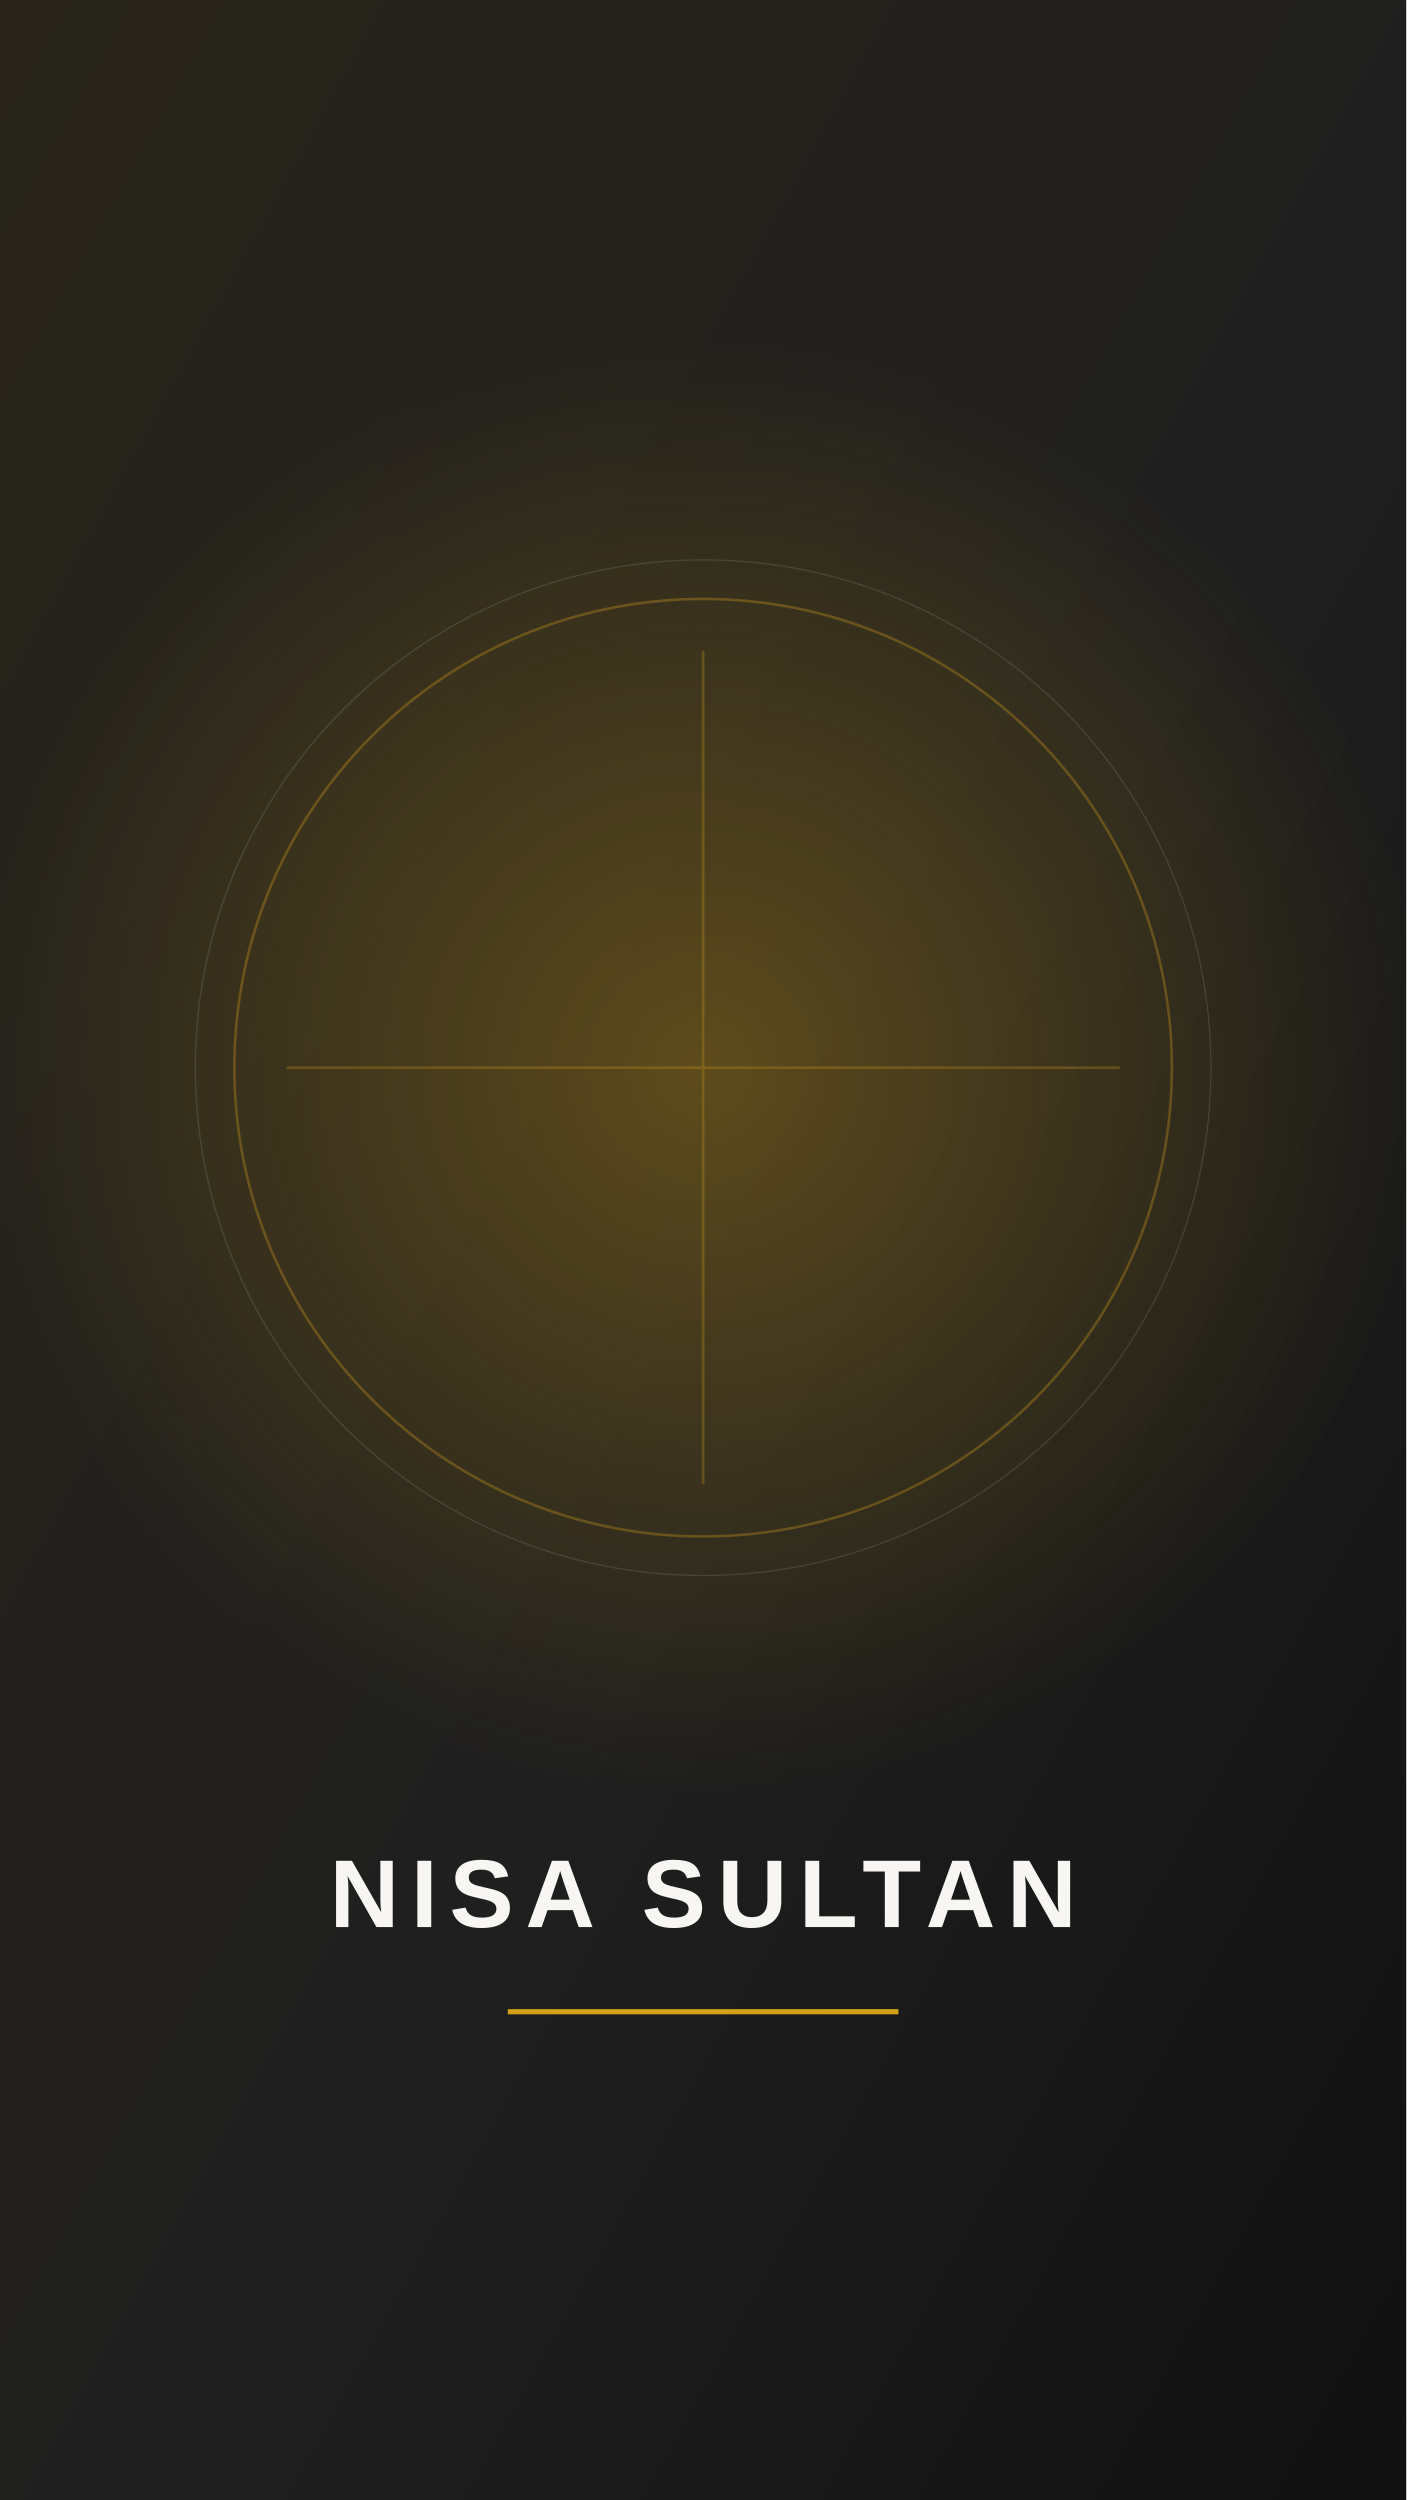
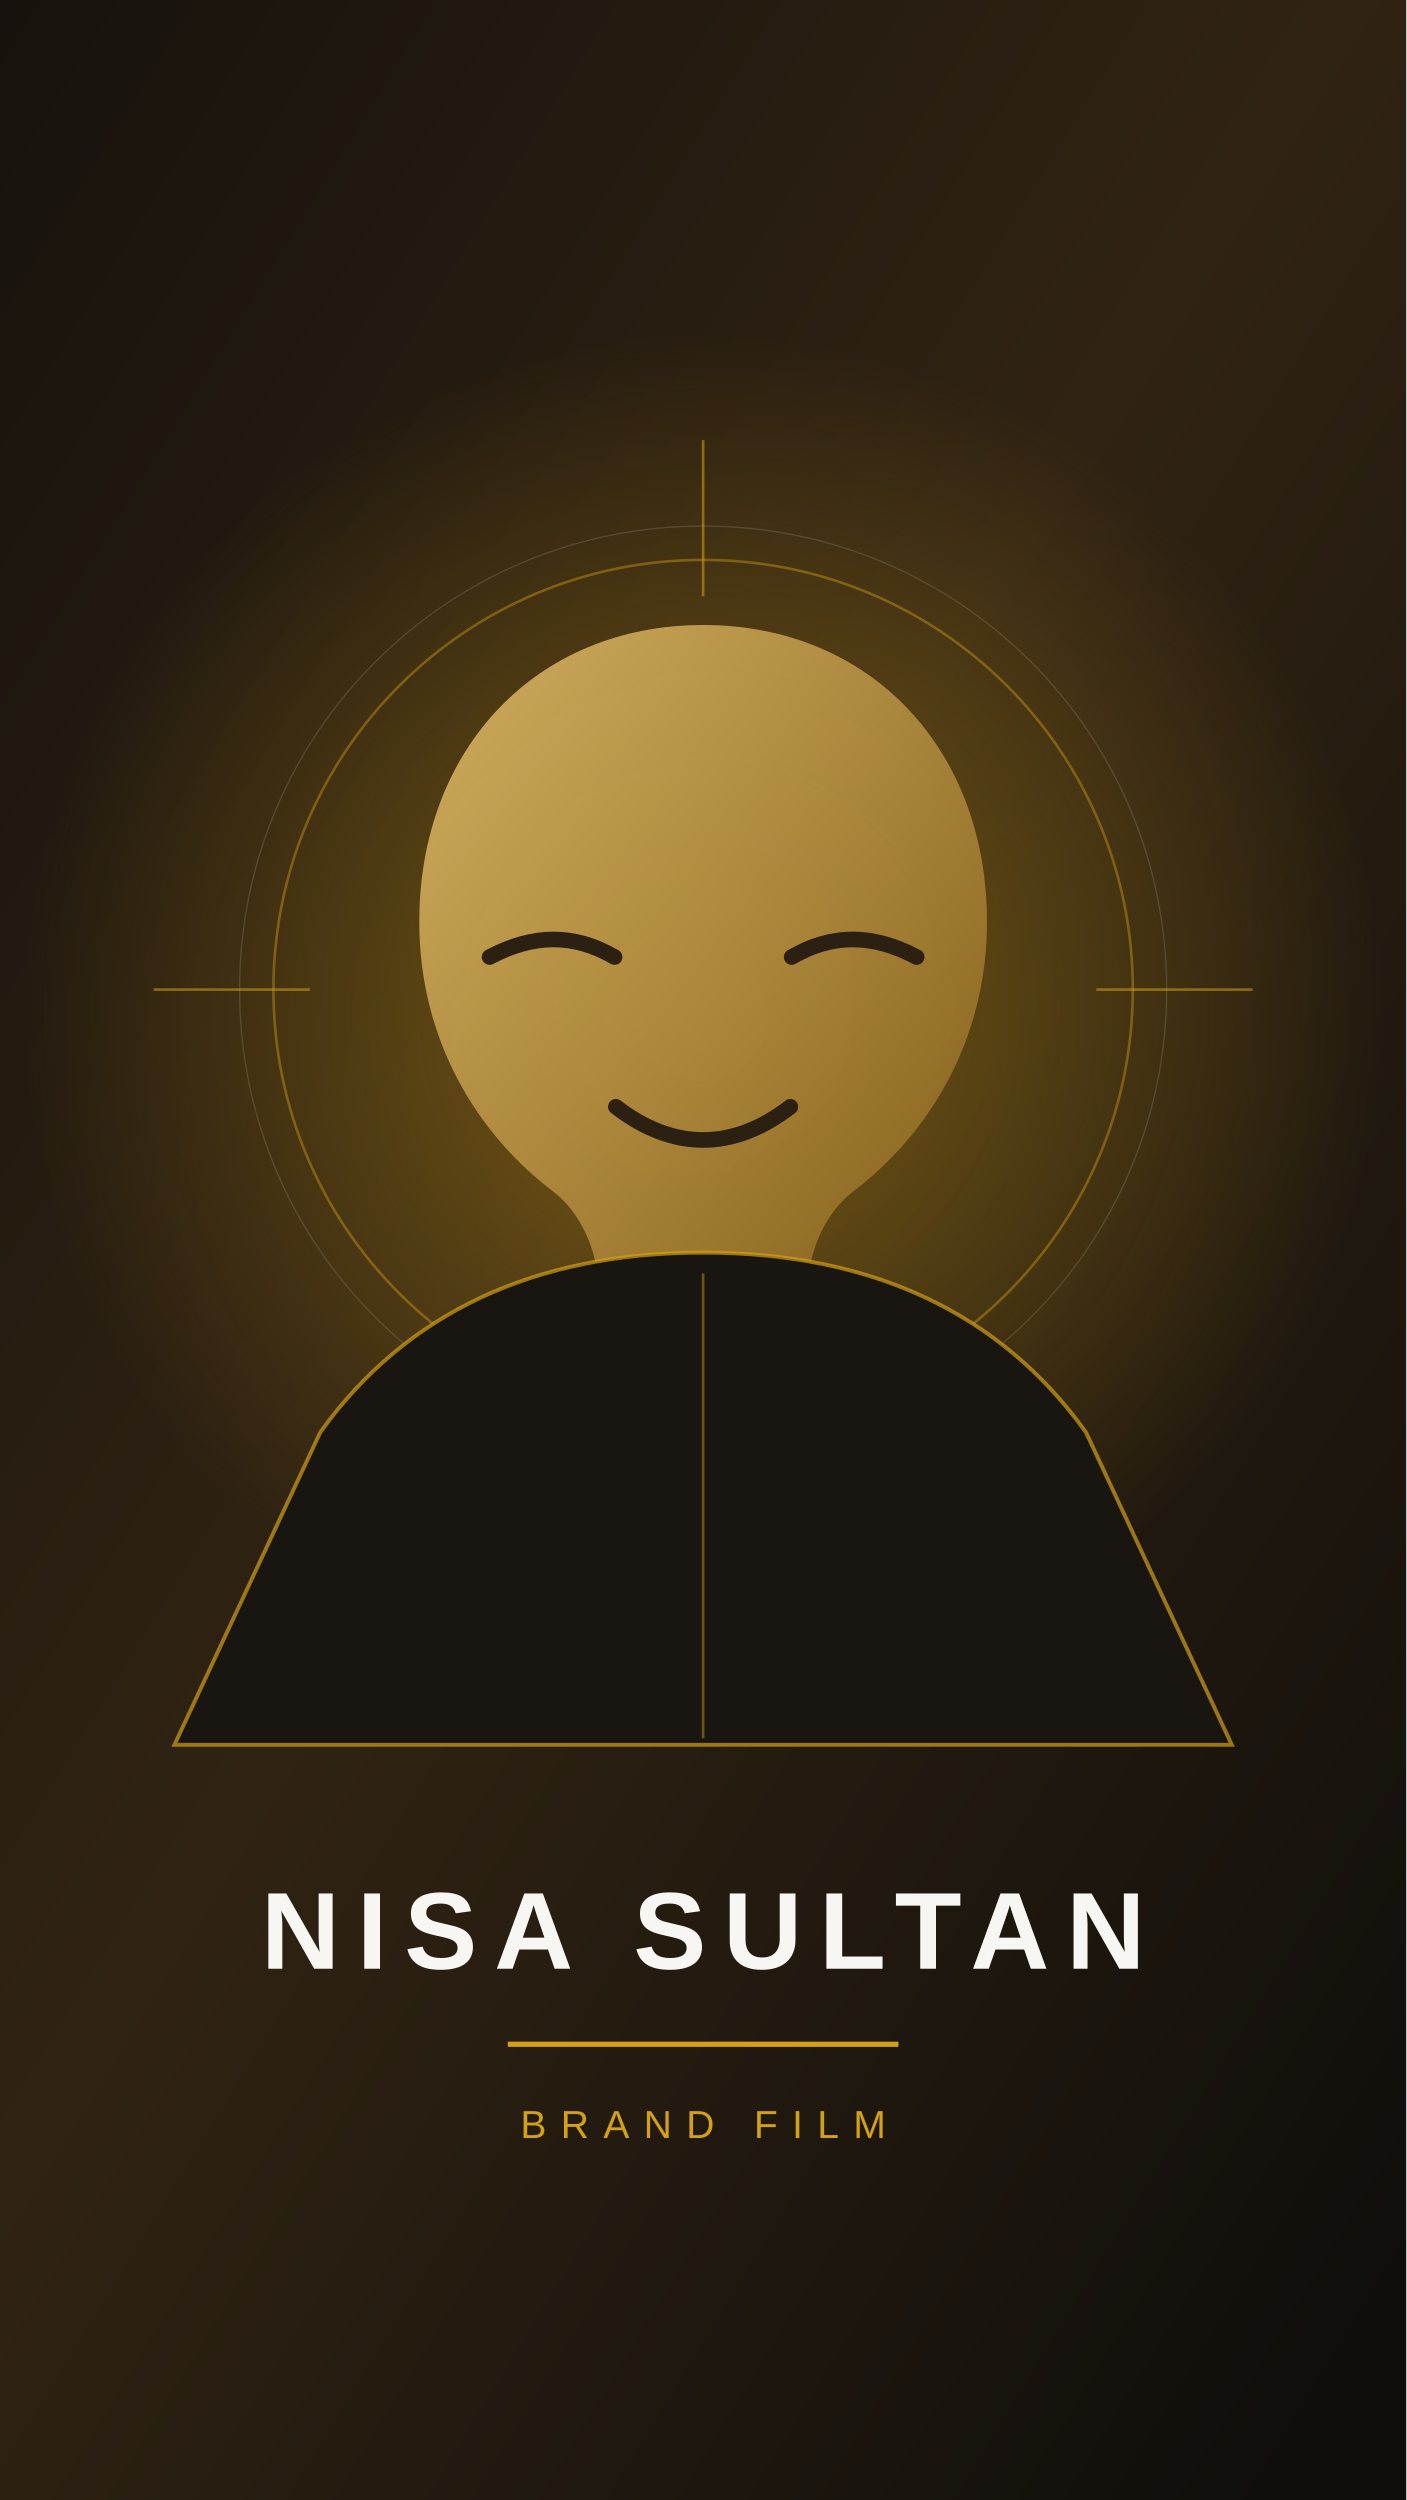
- <svg xmlns="http://www.w3.org/2000/svg" viewBox="0 0 1080 1920" role="img" aria-label="Nisa Sultan brand film poster">
+ <svg xmlns="http://www.w3.org/2000/svg" viewBox="0 0 1080 1920" role="img" aria-label="Nisa Sultan brand film cover">
  <defs>
-     <linearGradient id="bg" x1="0" y1="0" x2="1" y2="1">
-       <stop stop-color="#29251b" />
-       <stop offset=".55" stop-color="#1f1f1f" />
-       <stop offset="1" stop-color="#111" />
+     <linearGradient id="backdrop" x1="0" y1="0" x2=".9" y2="1">
+       <stop stop-color="#17120d" />
+       <stop offset=".48" stop-color="#302313" />
+       <stop offset="1" stop-color="#100e0b" />
    </linearGradient>
-     <radialGradient id="glow">
-       <stop stop-color="#d4a017" stop-opacity=".34" />
+     <radialGradient id="halo">
+       <stop stop-color="#d4a017" stop-opacity=".46" />
      <stop offset="1" stop-color="#d4a017" stop-opacity="0" />
    </radialGradient>
+     <linearGradient id="silhouette" x1="0" y1="0" x2="1" y2="1">
+       <stop stop-color="#e2bd69" />
+       <stop offset="1" stop-color="#88601a" />
+     </linearGradient>
  </defs>
-   <rect width="1080" height="1920" fill="url(#bg)" />
-   <circle cx="540" cy="820" r="560" fill="url(#glow)" />
-   <circle cx="540" cy="820" r="360" fill="none" stroke="#d4a017" stroke-opacity=".32" stroke-width="2" />
-   <circle cx="540" cy="820" r="390" fill="none" stroke="#f8f6f2" stroke-opacity=".12" stroke-width="1" />
-   <path d="M220 820h640M540 500v640" stroke="#d4a017" stroke-opacity=".28" stroke-width="2" />
-   <text x="540" y="1480" text-anchor="middle" fill="#f8f6f2" font-family="Montserrat,Arial,sans-serif" font-size="74" font-weight="600" letter-spacing="9">NISA SULTAN</text>
-   <path d="M390 1545h300" stroke="#d4a017" stroke-width="4" />
+   <rect width="1080" height="1920" fill="url(#backdrop)" />
+   <circle cx="540" cy="780" r="520" fill="url(#halo)" />
+   <circle cx="540" cy="760" r="330" fill="none" stroke="#d4a017" stroke-opacity=".42" stroke-width="2" />
+   <circle cx="540" cy="760" r="356" fill="none" stroke="#f8f6f2" stroke-opacity=".14" stroke-width="1" />
+   <path d="M118 760h120M842 760h120M540 338v120M540 1062v120" stroke="#d4a017" stroke-opacity=".55" stroke-width="2" />
+   <path d="M540 480c-128 0-218 95-218 228 0 90 44 163 104 208 20 16 33 44 34 75l1 35h158l1-35c1-31 14-59 34-75 60-45 104-118 104-208 0-133-90-228-218-228Z" fill="url(#silhouette)" fill-opacity=".88" />
+   <path d="M376 735c34-18 65-18 96 0m136 0c31-18 62-18 96 0M473 850c44 34 90 34 134 0" fill="none" stroke="#2b2011" stroke-width="12" stroke-linecap="round" />
+   <path d="M246 1100c66-92 165-138 294-138s228 46 294 138l112 240H134l112-240Z" fill="#191510" stroke="#d4a017" stroke-opacity=".7" stroke-width="3" />
+   <path d="M540 978v357" stroke="#d4a017" stroke-opacity=".45" stroke-width="2" />
+   <text x="540" y="1512" text-anchor="middle" fill="#f8f6f2" font-family="Arial,sans-serif" font-size="84" font-weight="600" letter-spacing="13">NISA SULTAN</text>
+   <path d="M390 1570h300" stroke="#d4a017" stroke-width="4" />
+   <text x="540" y="1642" text-anchor="middle" fill="#d4a017" font-family="Arial,sans-serif" font-size="30" letter-spacing="11">BRAND FILM</text>
</svg>
